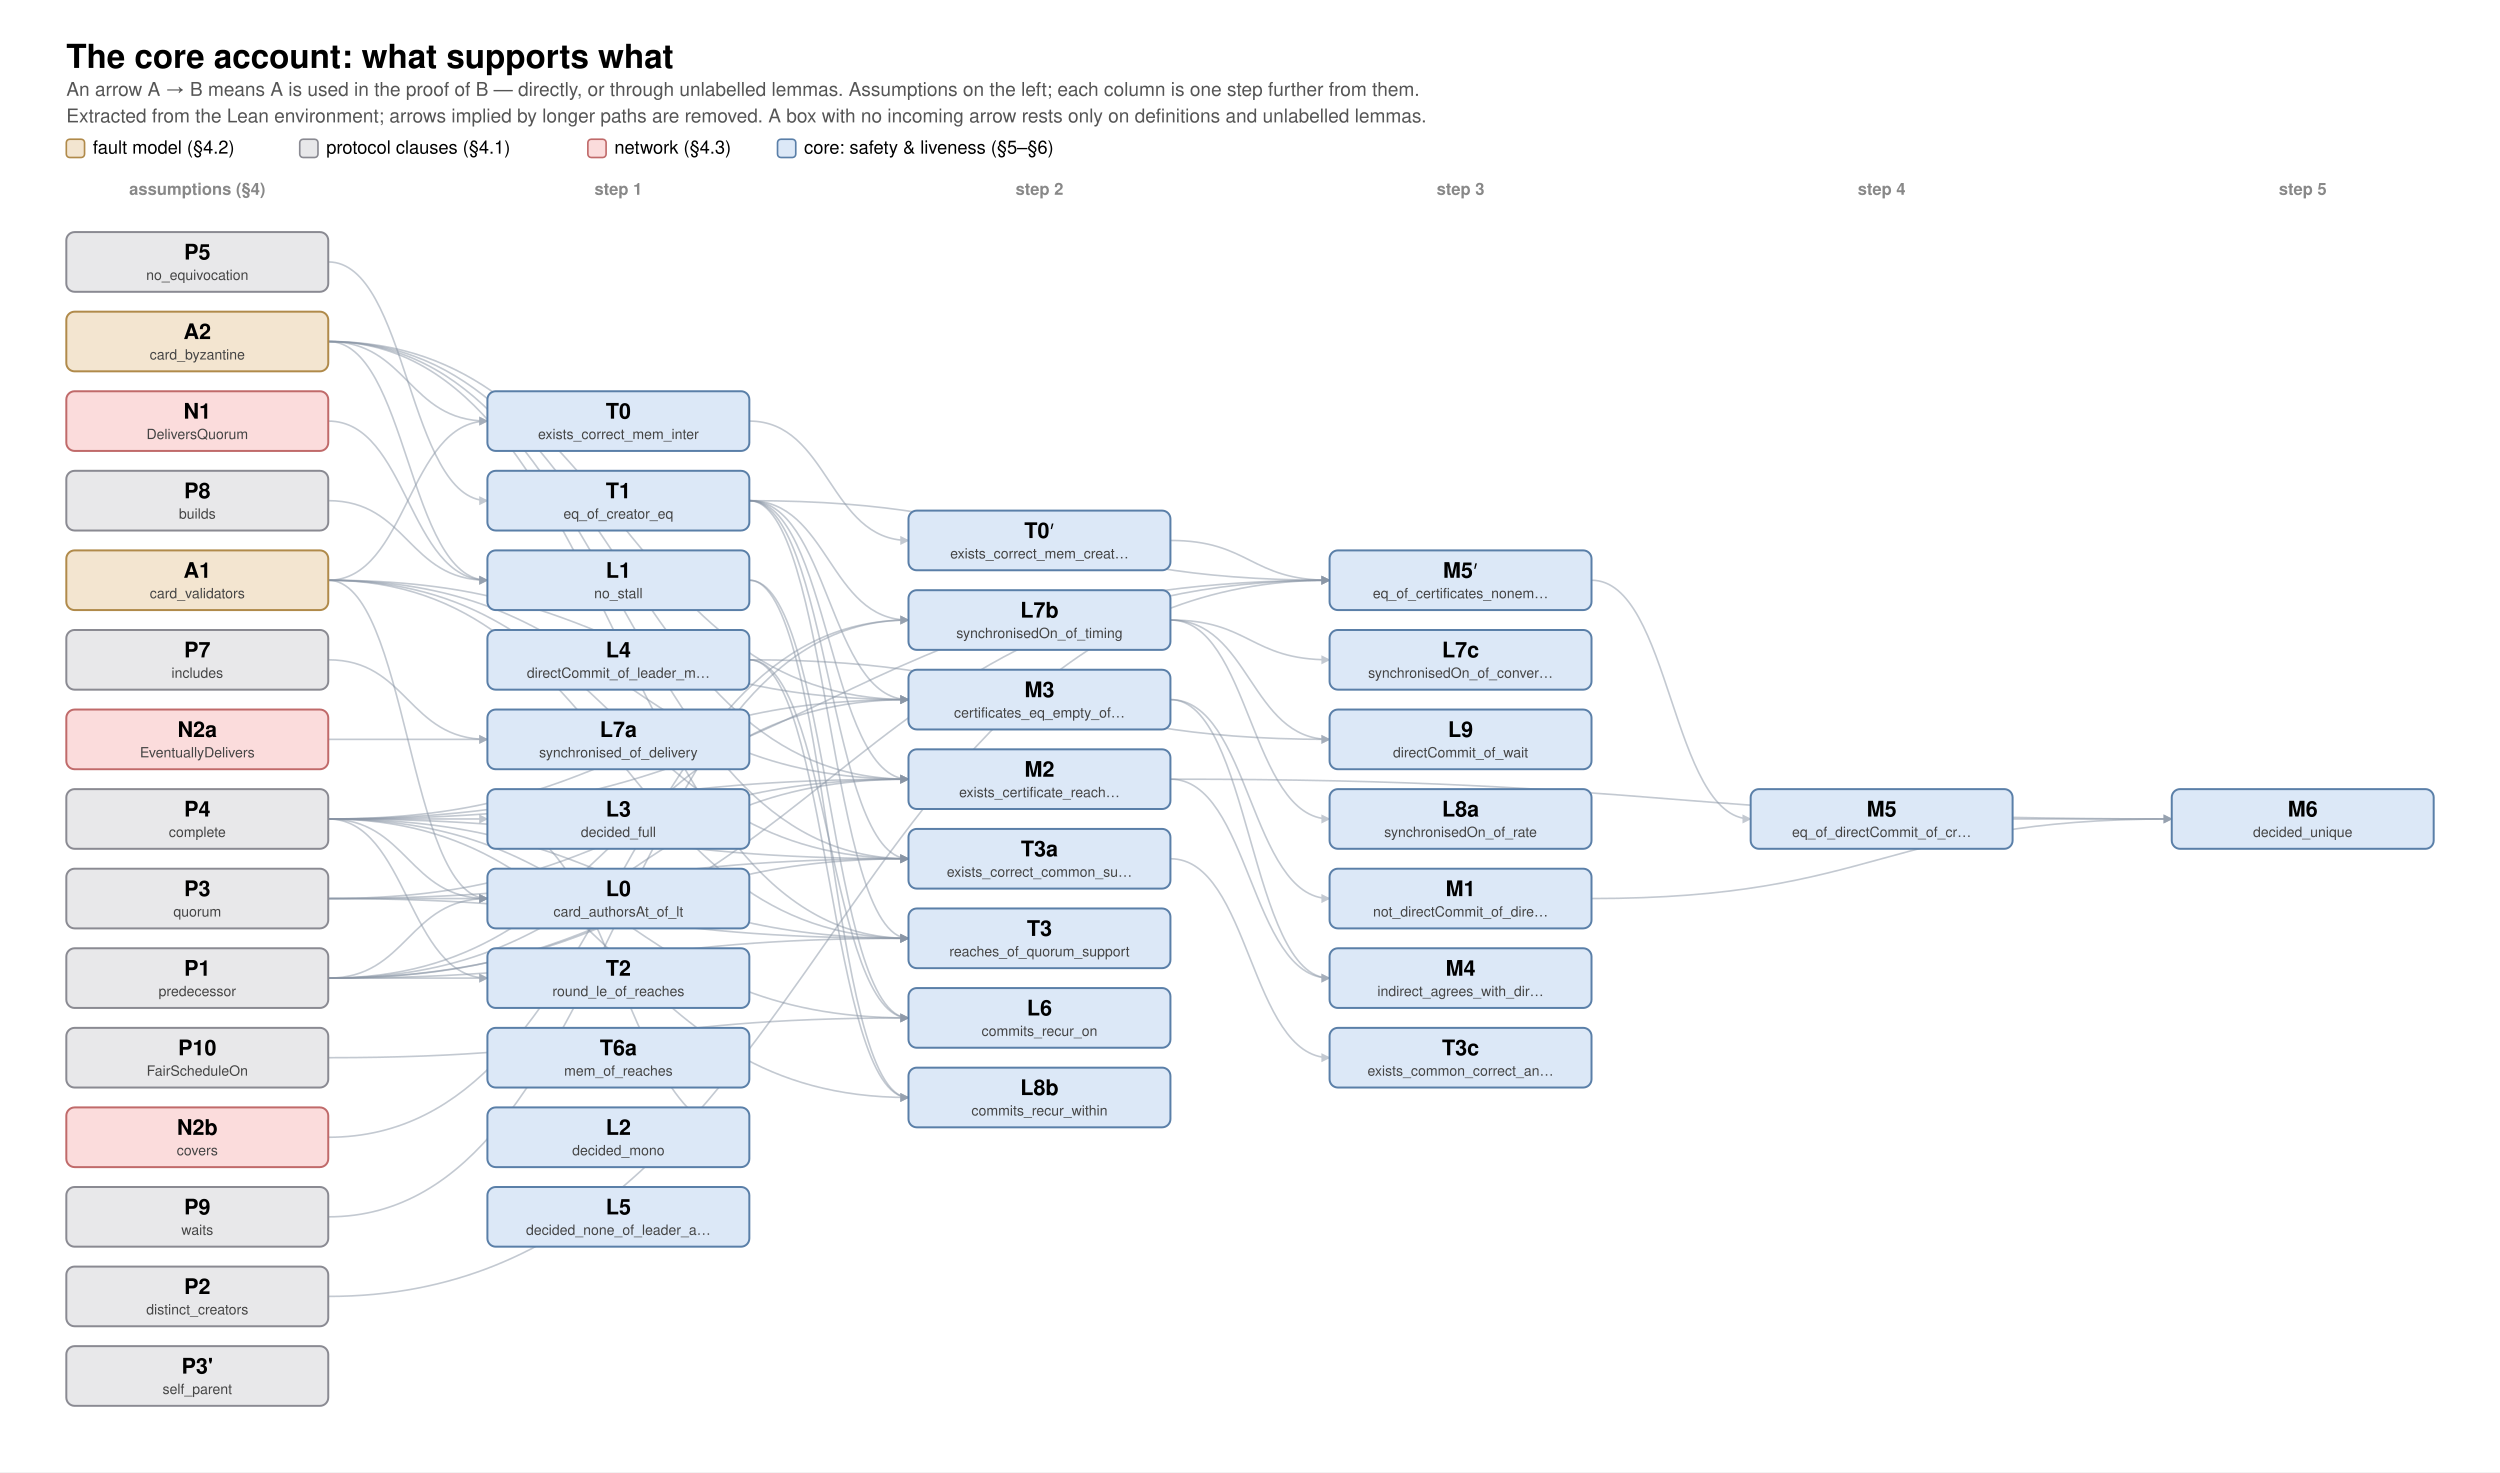
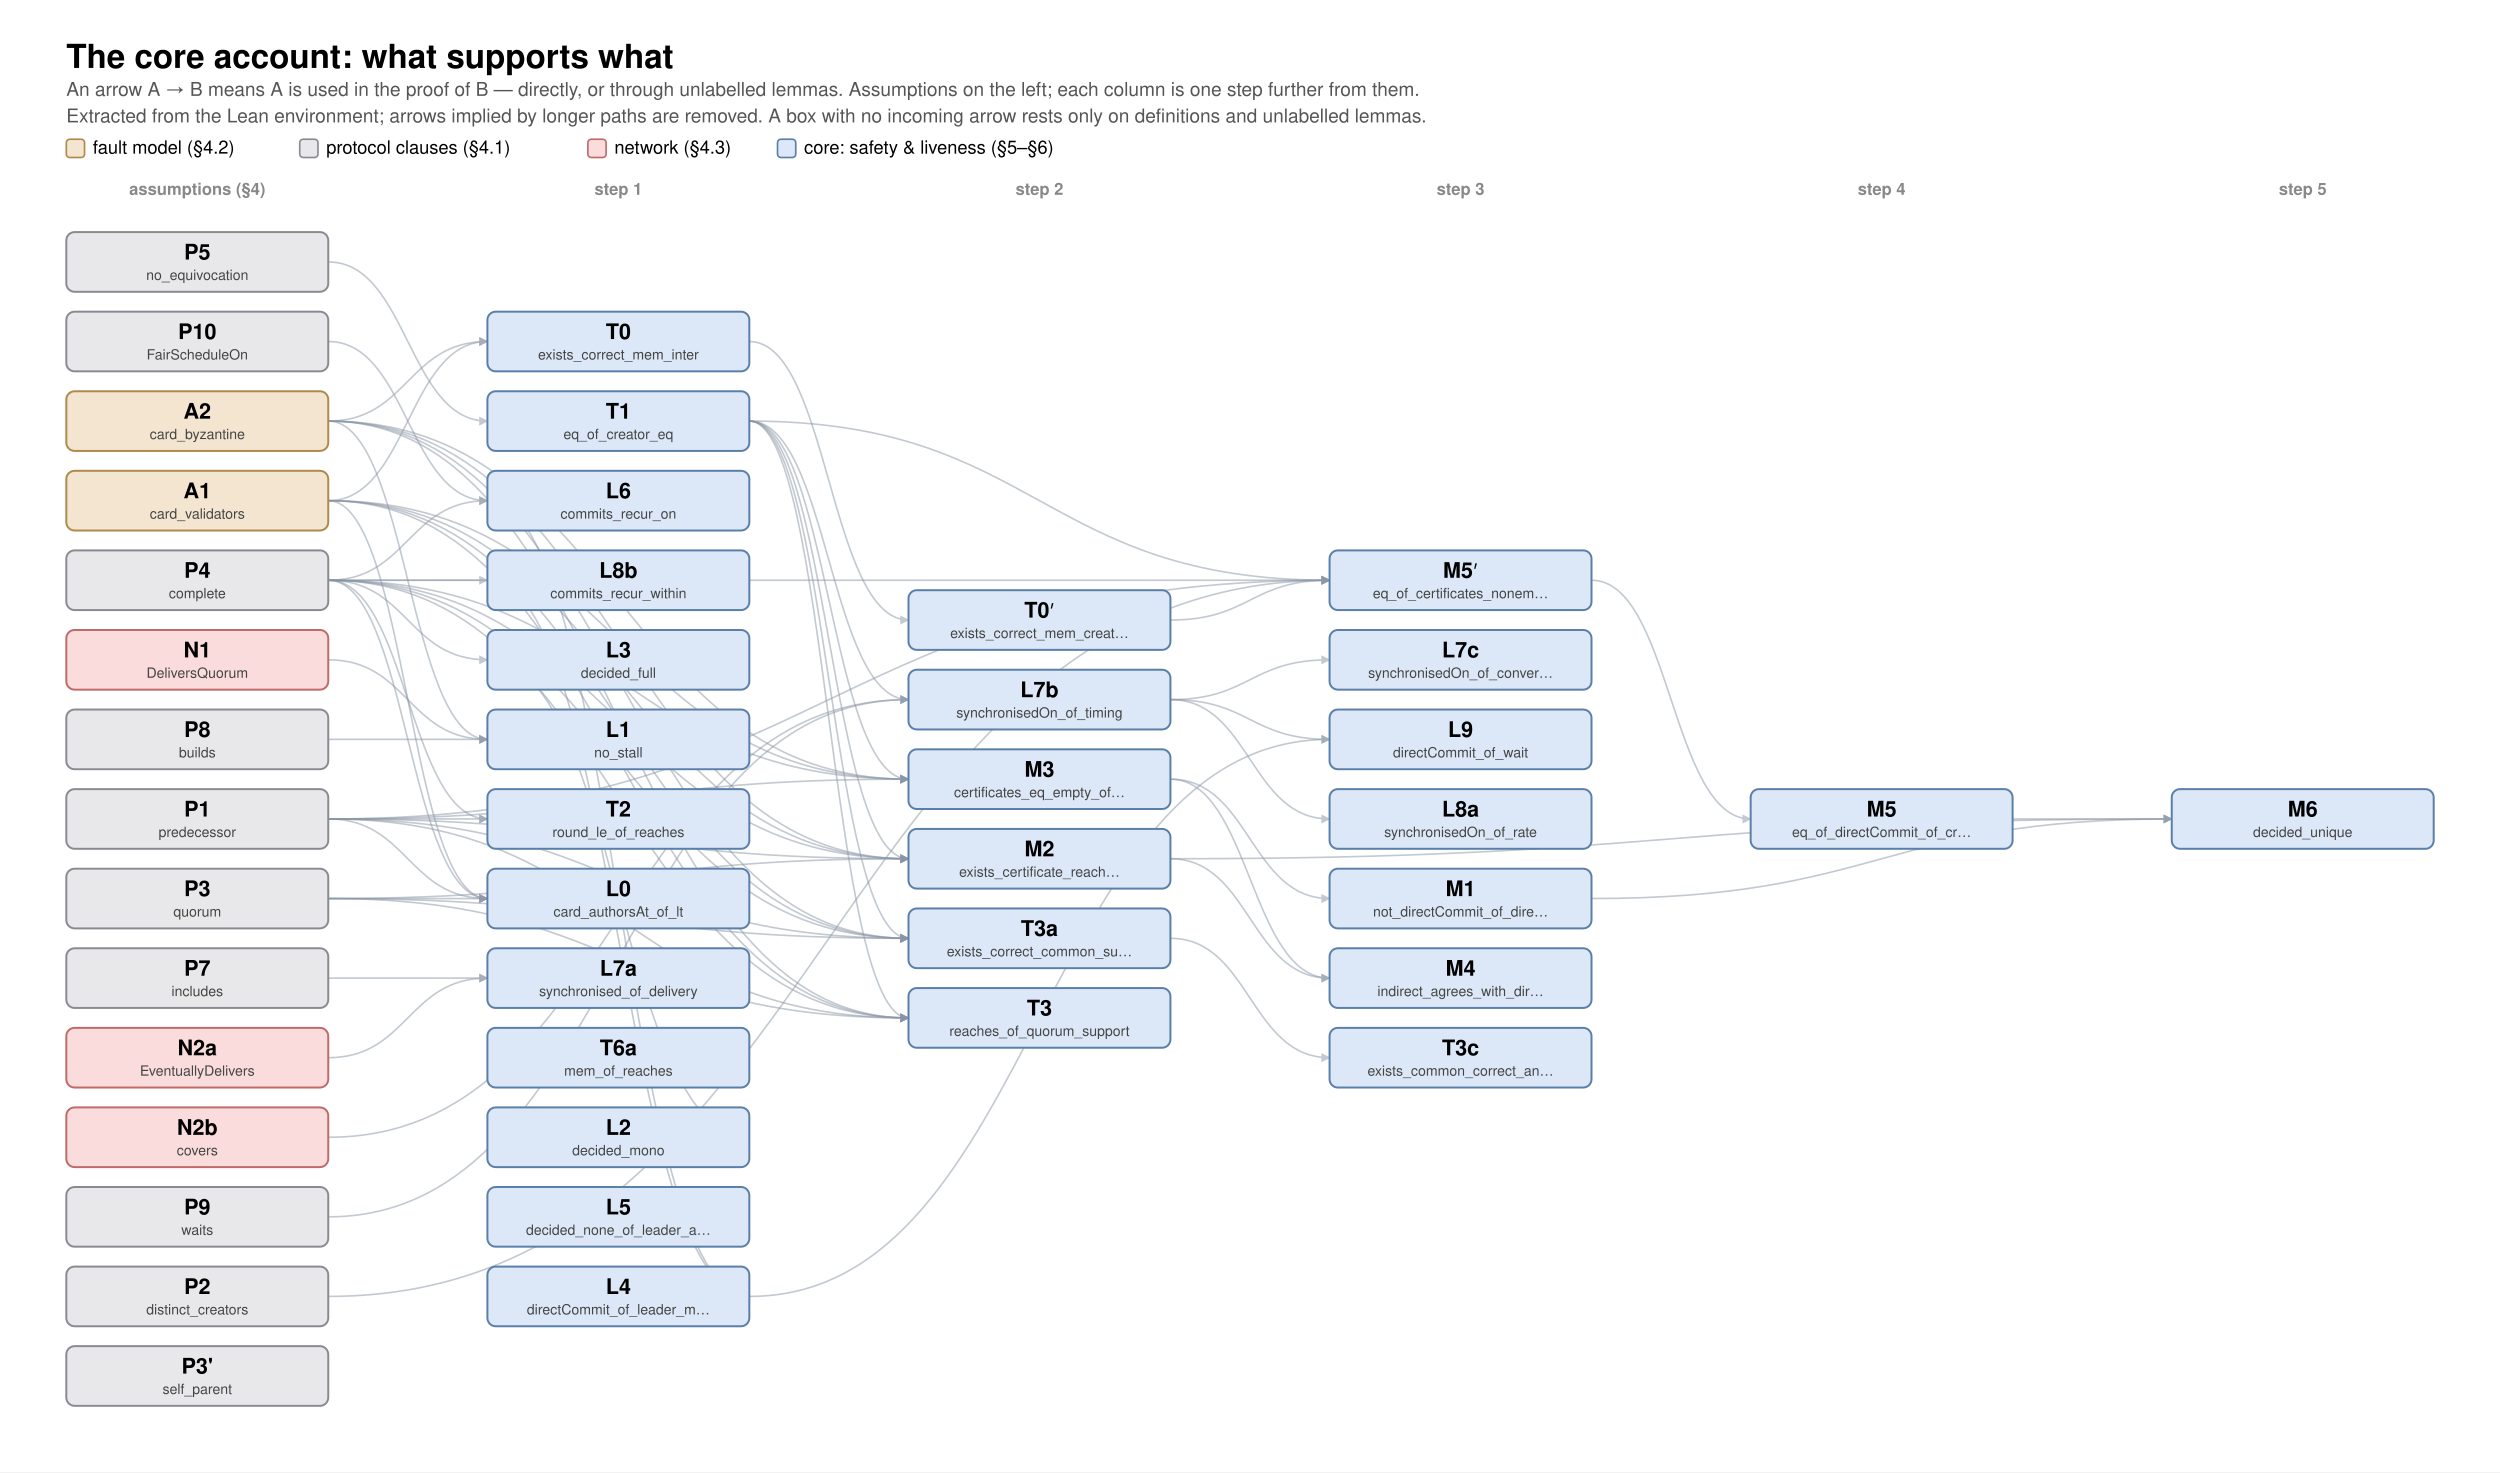
<svg xmlns="http://www.w3.org/2000/svg" width="1508" height="888" viewBox="0 0 1508 888" font-family="Helvetica,Arial,sans-serif">
  <style>text{dominant-baseline:middle}.lbl{font-size:13px;font-weight:700}.nm{font-size:8.5px;fill:#444}.ttl{font-size:20px;font-weight:700}.sub{font-size:11.5px;fill:#555}.key{font-size:11px}.col{font-size:10px;fill:#888;font-weight:700}</style>
  <rect width="1508" height="888" fill="#fff" />
  <defs>
    <marker id="a" viewBox="0 0 10 10" refX="9" refY="5" markerWidth="5.5" markerHeight="5.5" orient="auto-start-reverse">
      <path d="M0,0 L10,5 L0,10 z" fill="#8894a4" />
    </marker>
  </defs>
  <text class="ttl" x="40" y="34">The core account: what supports what</text>
  <text class="sub" x="40" y="54">An arrow A → B means A is used in the proof of B — directly, or through unlabelled lemmas. Assumptions on the left; each column is one step further from them.</text>
  <text class="sub" x="40" y="70">Extracted from the Lean environment; arrows implied by longer paths are removed. A box with no incoming arrow rests only on definitions and unlabelled lemmas.</text>
  <rect x="40" y="84" width="11" height="11" rx="2" fill="#f3e5d0" stroke="#b08a4a" />
  <text class="key" x="56" y="89">fault model (§4.2)</text>
  <rect x="180.8" y="84" width="11" height="11" rx="2" fill="#e8e8ea" stroke="#8a8a92" />
  <text class="key" x="196.8" y="89">protocol clauses (§4.1)</text>
  <rect x="354.6" y="84" width="11" height="11" rx="2" fill="#fbdcdc" stroke="#c06a6a" />
  <text class="key" x="370.6" y="89">network (§4.3)</text>
  <rect x="469.0" y="84" width="11" height="11" rx="2" fill="#dce8f7" stroke="#5a7fa8" />
  <text class="key" x="485.0" y="89">core: safety &amp; liveness (§5–§6)</text>
  <text class="col" x="119.0" y="114" text-anchor="middle">assumptions (§4)</text>
  <text class="col" x="373.0" y="114" text-anchor="middle">step 1</text>
  <text class="col" x="627.0" y="114" text-anchor="middle">step 2</text>
  <text class="col" x="881.0" y="114" text-anchor="middle">step 3</text>
  <text class="col" x="1135.0" y="114" text-anchor="middle">step 4</text>
  <text class="col" x="1389.0" y="114" text-anchor="middle">step 5</text>
-   <path d="M452.0,302.0 C627.0,302.0 627.0,350.0 802.0,350.0" fill="none" stroke="#8894a4" stroke-width="1" opacity="0.5" marker-end="url(#a)" />
-   <path d="M452.0,302.0 C500.0,302.0 500.0,566.0 548.0,566.0" fill="none" stroke="#8894a4" stroke-width="1" opacity="0.5" marker-end="url(#a)" />
-   <path d="M452.0,302.0 C500.0,302.0 500.0,470.0 548.0,470.0" fill="none" stroke="#8894a4" stroke-width="1" opacity="0.5" marker-end="url(#a)" />
-   <path d="M452.0,302.0 C500.0,302.0 500.0,374.0 548.0,374.0" fill="none" stroke="#8894a4" stroke-width="1" opacity="0.5" marker-end="url(#a)" />
-   <path d="M452.0,302.0 C500.0,302.0 500.0,518.0 548.0,518.0" fill="none" stroke="#8894a4" stroke-width="1" opacity="0.5" marker-end="url(#a)" />
-   <path d="M452.0,302.0 C500.0,302.0 500.0,422.0 548.0,422.0" fill="none" stroke="#8894a4" stroke-width="1" opacity="0.5" marker-end="url(#a)" />
-   <path d="M198.0,206.0 C246.0,206.0 246.0,254.0 294.0,254.0" fill="none" stroke="#8894a4" stroke-width="1" opacity="0.5" marker-end="url(#a)" />
-   <path d="M198.0,206.0 C373.0,206.0 373.0,566.0 548.0,566.0" fill="none" stroke="#8894a4" stroke-width="1" opacity="0.5" marker-end="url(#a)" />
-   <path d="M198.0,206.0 C373.0,206.0 373.0,470.0 548.0,470.0" fill="none" stroke="#8894a4" stroke-width="1" opacity="0.5" marker-end="url(#a)" />
-   <path d="M198.0,206.0 C246.0,206.0 246.0,350.0 294.0,350.0" fill="none" stroke="#8894a4" stroke-width="1" opacity="0.5" marker-end="url(#a)" />
-   <path d="M198.0,206.0 C373.0,206.0 373.0,518.0 548.0,518.0" fill="none" stroke="#8894a4" stroke-width="1" opacity="0.5" marker-end="url(#a)" />
-   <path d="M198.0,206.0 C373.0,206.0 373.0,422.0 548.0,422.0" fill="none" stroke="#8894a4" stroke-width="1" opacity="0.5" marker-end="url(#a)" />
-   <path d="M198.0,350.0 C246.0,350.0 246.0,254.0 294.0,254.0" fill="none" stroke="#8894a4" stroke-width="1" opacity="0.5" marker-end="url(#a)" />
+   <path d="M1214.0,494.0 C1262.0,494.0 1262.0,494.0 1310.0,494.0" fill="none" stroke="#8894a4" stroke-width="1" opacity="0.5" marker-end="url(#a)" />
+   <path d="M198.0,302.0 C373.0,302.0 373.0,470.0 548.0,470.0" fill="none" stroke="#8894a4" stroke-width="1" opacity="0.5" marker-end="url(#a)" />
+   <path d="M198.0,302.0 C246.0,302.0 246.0,542.0 294.0,542.0" fill="none" stroke="#8894a4" stroke-width="1" opacity="0.5" marker-end="url(#a)" />
+   <path d="M198.0,302.0 C373.0,302.0 373.0,614.0 548.0,614.0" fill="none" stroke="#8894a4" stroke-width="1" opacity="0.5" marker-end="url(#a)" />
+   <path d="M198.0,302.0 C246.0,302.0 246.0,206.0 294.0,206.0" fill="none" stroke="#8894a4" stroke-width="1" opacity="0.5" marker-end="url(#a)" />
+   <path d="M198.0,302.0 C373.0,302.0 373.0,518.0 548.0,518.0" fill="none" stroke="#8894a4" stroke-width="1" opacity="0.5" marker-end="url(#a)" />
+   <path d="M198.0,302.0 C373.0,302.0 373.0,566.0 548.0,566.0" fill="none" stroke="#8894a4" stroke-width="1" opacity="0.5" marker-end="url(#a)" />
+   <path d="M198.0,638.0 C246.0,638.0 246.0,590.0 294.0,590.0" fill="none" stroke="#8894a4" stroke-width="1" opacity="0.5" marker-end="url(#a)" />
+   <path d="M198.0,734.0 C373.0,734.0 373.0,422.0 548.0,422.0" fill="none" stroke="#8894a4" stroke-width="1" opacity="0.5" marker-end="url(#a)" />
+   <path d="M706.0,374.0 C754.0,374.0 754.0,350.0 802.0,350.0" fill="none" stroke="#8894a4" stroke-width="1" opacity="0.5" marker-end="url(#a)" />
+   <path d="M198.0,494.0 C246.0,494.0 246.0,494.0 294.0,494.0" fill="none" stroke="#8894a4" stroke-width="1" opacity="0.5" marker-end="url(#a)" />
+   <path d="M198.0,494.0 C246.0,494.0 246.0,542.0 294.0,542.0" fill="none" stroke="#8894a4" stroke-width="1" opacity="0.5" marker-end="url(#a)" />
+   <path d="M198.0,494.0 C500.0,494.0 500.0,350.0 802.0,350.0" fill="none" stroke="#8894a4" stroke-width="1" opacity="0.5" marker-end="url(#a)" />
+   <path d="M198.0,494.0 C373.0,494.0 373.0,614.0 548.0,614.0" fill="none" stroke="#8894a4" stroke-width="1" opacity="0.5" marker-end="url(#a)" />
+   <path d="M198.0,494.0 C373.0,494.0 373.0,566.0 548.0,566.0" fill="none" stroke="#8894a4" stroke-width="1" opacity="0.5" marker-end="url(#a)" />
+   <path d="M198.0,494.0 C373.0,494.0 373.0,518.0 548.0,518.0" fill="none" stroke="#8894a4" stroke-width="1" opacity="0.5" marker-end="url(#a)" />
+   <path d="M198.0,494.0 C373.0,494.0 373.0,470.0 548.0,470.0" fill="none" stroke="#8894a4" stroke-width="1" opacity="0.5" marker-end="url(#a)" />
+   <path d="M706.0,422.0 C754.0,422.0 754.0,446.0 802.0,446.0" fill="none" stroke="#8894a4" stroke-width="1" opacity="0.5" marker-end="url(#a)" />
+   <path d="M706.0,422.0 C754.0,422.0 754.0,494.0 802.0,494.0" fill="none" stroke="#8894a4" stroke-width="1" opacity="0.5" marker-end="url(#a)" />
+   <path d="M706.0,422.0 C754.0,422.0 754.0,398.0 802.0,398.0" fill="none" stroke="#8894a4" stroke-width="1" opacity="0.5" marker-end="url(#a)" />
+   <path d="M960.0,350.0 C1008.0,350.0 1008.0,494.0 1056.0,494.0" fill="none" stroke="#8894a4" stroke-width="1" opacity="0.5" marker-end="url(#a)" />
+   <path d="M198.0,446.0 C246.0,446.0 246.0,446.0 294.0,446.0" fill="none" stroke="#8894a4" stroke-width="1" opacity="0.5" marker-end="url(#a)" />
+   <path d="M960.0,542.0 C1135.0,542.0 1135.0,494.0 1310.0,494.0" fill="none" stroke="#8894a4" stroke-width="1" opacity="0.5" marker-end="url(#a)" />
+   <path d="M706.0,470.0 C754.0,470.0 754.0,590.0 802.0,590.0" fill="none" stroke="#8894a4" stroke-width="1" opacity="0.5" marker-end="url(#a)" />
+   <path d="M706.0,470.0 C754.0,470.0 754.0,542.0 802.0,542.0" fill="none" stroke="#8894a4" stroke-width="1" opacity="0.5" marker-end="url(#a)" />
+   <path d="M452.0,686.0 C373.0,686.0 373.0,398.0 294.0,398.0" fill="none" stroke="#8894a4" stroke-width="1" opacity="0.5" marker-end="url(#a)" />
+   <path d="M452.0,254.0 C500.0,254.0 500.0,470.0 548.0,470.0" fill="none" stroke="#8894a4" stroke-width="1" opacity="0.5" marker-end="url(#a)" />
+   <path d="M452.0,254.0 C500.0,254.0 500.0,422.0 548.0,422.0" fill="none" stroke="#8894a4" stroke-width="1" opacity="0.5" marker-end="url(#a)" />
+   <path d="M452.0,254.0 C627.0,254.0 627.0,350.0 802.0,350.0" fill="none" stroke="#8894a4" stroke-width="1" opacity="0.5" marker-end="url(#a)" />
+   <path d="M452.0,254.0 C500.0,254.0 500.0,614.0 548.0,614.0" fill="none" stroke="#8894a4" stroke-width="1" opacity="0.5" marker-end="url(#a)" />
+   <path d="M452.0,254.0 C500.0,254.0 500.0,518.0 548.0,518.0" fill="none" stroke="#8894a4" stroke-width="1" opacity="0.5" marker-end="url(#a)" />
+   <path d="M452.0,254.0 C500.0,254.0 500.0,566.0 548.0,566.0" fill="none" stroke="#8894a4" stroke-width="1" opacity="0.5" marker-end="url(#a)" />
+   <path d="M198.0,542.0 C373.0,542.0 373.0,518.0 548.0,518.0" fill="none" stroke="#8894a4" stroke-width="1" opacity="0.5" marker-end="url(#a)" />
+   <path d="M198.0,542.0 C373.0,542.0 373.0,614.0 548.0,614.0" fill="none" stroke="#8894a4" stroke-width="1" opacity="0.5" marker-end="url(#a)" />
+   <path d="M198.0,542.0 C373.0,542.0 373.0,566.0 548.0,566.0" fill="none" stroke="#8894a4" stroke-width="1" opacity="0.5" marker-end="url(#a)" />
+   <path d="M198.0,542.0 C246.0,542.0 246.0,542.0 294.0,542.0" fill="none" stroke="#8894a4" stroke-width="1" opacity="0.5" marker-end="url(#a)" />
+   <path d="M198.0,350.0 C246.0,350.0 246.0,494.0 294.0,494.0" fill="none" stroke="#8894a4" stroke-width="1" opacity="0.5" marker-end="url(#a)" />
+   <path d="M198.0,350.0 C246.0,350.0 246.0,302.0 294.0,302.0" fill="none" stroke="#8894a4" stroke-width="1" opacity="0.5" marker-end="url(#a)" />
+   <path d="M198.0,350.0 C246.0,350.0 246.0,398.0 294.0,398.0" fill="none" stroke="#8894a4" stroke-width="1" opacity="0.5" marker-end="url(#a)" />
+   <path d="M198.0,350.0 C500.0,350.0 500.0,350.0 802.0,350.0" fill="none" stroke="#8894a4" stroke-width="1" opacity="0.5" marker-end="url(#a)" />
  <path d="M198.0,350.0 C246.0,350.0 246.0,542.0 294.0,542.0" fill="none" stroke="#8894a4" stroke-width="1" opacity="0.5" marker-end="url(#a)" />
-   <path d="M198.0,350.0 C373.0,350.0 373.0,470.0 548.0,470.0" fill="none" stroke="#8894a4" stroke-width="1" opacity="0.5" marker-end="url(#a)" />
+   <path d="M198.0,350.0 C246.0,350.0 246.0,350.0 294.0,350.0" fill="none" stroke="#8894a4" stroke-width="1" opacity="0.5" marker-end="url(#a)" />
+   <path d="M198.0,350.0 C373.0,350.0 373.0,614.0 548.0,614.0" fill="none" stroke="#8894a4" stroke-width="1" opacity="0.5" marker-end="url(#a)" />
  <path d="M198.0,350.0 C373.0,350.0 373.0,566.0 548.0,566.0" fill="none" stroke="#8894a4" stroke-width="1" opacity="0.5" marker-end="url(#a)" />
  <path d="M198.0,350.0 C373.0,350.0 373.0,518.0 548.0,518.0" fill="none" stroke="#8894a4" stroke-width="1" opacity="0.5" marker-end="url(#a)" />
-   <path d="M198.0,350.0 C373.0,350.0 373.0,422.0 548.0,422.0" fill="none" stroke="#8894a4" stroke-width="1" opacity="0.5" marker-end="url(#a)" />
-   <path d="M198.0,158.0 C246.0,158.0 246.0,302.0 294.0,302.0" fill="none" stroke="#8894a4" stroke-width="1" opacity="0.5" marker-end="url(#a)" />
-   <path d="M198.0,638.0 C373.0,638.0 373.0,614.0 548.0,614.0" fill="none" stroke="#8894a4" stroke-width="1" opacity="0.5" marker-end="url(#a)" />
-   <path d="M198.0,686.0 C373.0,686.0 373.0,374.0 548.0,374.0" fill="none" stroke="#8894a4" stroke-width="1" opacity="0.5" marker-end="url(#a)" />
-   <path d="M1214.0,494.0 C1262.0,494.0 1262.0,494.0 1310.0,494.0" fill="none" stroke="#8894a4" stroke-width="1" opacity="0.5" marker-end="url(#a)" />
-   <path d="M198.0,302.0 C246.0,302.0 246.0,350.0 294.0,350.0" fill="none" stroke="#8894a4" stroke-width="1" opacity="0.5" marker-end="url(#a)" />
-   <path d="M960.0,542.0 C1135.0,542.0 1135.0,494.0 1310.0,494.0" fill="none" stroke="#8894a4" stroke-width="1" opacity="0.5" marker-end="url(#a)" />
-   <path d="M198.0,446.0 C246.0,446.0 246.0,446.0 294.0,446.0" fill="none" stroke="#8894a4" stroke-width="1" opacity="0.5" marker-end="url(#a)" />
-   <path d="M960.0,350.0 C1008.0,350.0 1008.0,494.0 1056.0,494.0" fill="none" stroke="#8894a4" stroke-width="1" opacity="0.5" marker-end="url(#a)" />
-   <path d="M706.0,470.0 C754.0,470.0 754.0,590.0 802.0,590.0" fill="none" stroke="#8894a4" stroke-width="1" opacity="0.5" marker-end="url(#a)" />
-   <path d="M706.0,470.0 C1008.0,470.0 1008.0,494.0 1310.0,494.0" fill="none" stroke="#8894a4" stroke-width="1" opacity="0.5" marker-end="url(#a)" />
-   <path d="M706.0,422.0 C754.0,422.0 754.0,542.0 802.0,542.0" fill="none" stroke="#8894a4" stroke-width="1" opacity="0.5" marker-end="url(#a)" />
-   <path d="M706.0,422.0 C754.0,422.0 754.0,590.0 802.0,590.0" fill="none" stroke="#8894a4" stroke-width="1" opacity="0.5" marker-end="url(#a)" />
-   <path d="M198.0,590.0 C246.0,590.0 246.0,542.0 294.0,542.0" fill="none" stroke="#8894a4" stroke-width="1" opacity="0.5" marker-end="url(#a)" />
-   <path d="M198.0,590.0 C500.0,590.0 500.0,350.0 802.0,350.0" fill="none" stroke="#8894a4" stroke-width="1" opacity="0.5" marker-end="url(#a)" />
-   <path d="M198.0,590.0 C373.0,590.0 373.0,566.0 548.0,566.0" fill="none" stroke="#8894a4" stroke-width="1" opacity="0.5" marker-end="url(#a)" />
-   <path d="M198.0,590.0 C373.0,590.0 373.0,470.0 548.0,470.0" fill="none" stroke="#8894a4" stroke-width="1" opacity="0.5" marker-end="url(#a)" />
-   <path d="M198.0,590.0 C373.0,590.0 373.0,518.0 548.0,518.0" fill="none" stroke="#8894a4" stroke-width="1" opacity="0.5" marker-end="url(#a)" />
+   <path d="M198.0,350.0 C373.0,350.0 373.0,470.0 548.0,470.0" fill="none" stroke="#8894a4" stroke-width="1" opacity="0.5" marker-end="url(#a)" />
+   <path d="M452.0,206.0 C500.0,206.0 500.0,374.0 548.0,374.0" fill="none" stroke="#8894a4" stroke-width="1" opacity="0.5" marker-end="url(#a)" />
+   <path d="M198.0,782.0 C500.0,782.0 500.0,350.0 802.0,350.0" fill="none" stroke="#8894a4" stroke-width="1" opacity="0.5" marker-end="url(#a)" />
+   <path d="M706.0,518.0 C1008.0,518.0 1008.0,494.0 1310.0,494.0" fill="none" stroke="#8894a4" stroke-width="1" opacity="0.5" marker-end="url(#a)" />
+   <path d="M706.0,518.0 C754.0,518.0 754.0,590.0 802.0,590.0" fill="none" stroke="#8894a4" stroke-width="1" opacity="0.5" marker-end="url(#a)" />
+   <path d="M198.0,158.0 C246.0,158.0 246.0,254.0 294.0,254.0" fill="none" stroke="#8894a4" stroke-width="1" opacity="0.5" marker-end="url(#a)" />
+   <path d="M198.0,686.0 C373.0,686.0 373.0,422.0 548.0,422.0" fill="none" stroke="#8894a4" stroke-width="1" opacity="0.5" marker-end="url(#a)" />
+   <path d="M452.0,782.0 C373.0,782.0 373.0,302.0 294.0,302.0" fill="none" stroke="#8894a4" stroke-width="1" opacity="0.5" marker-end="url(#a)" />
+   <path d="M452.0,782.0 C627.0,782.0 627.0,446.0 802.0,446.0" fill="none" stroke="#8894a4" stroke-width="1" opacity="0.5" marker-end="url(#a)" />
+   <path d="M452.0,782.0 C373.0,782.0 373.0,350.0 294.0,350.0" fill="none" stroke="#8894a4" stroke-width="1" opacity="0.5" marker-end="url(#a)" />
+   <path d="M198.0,206.0 C246.0,206.0 246.0,302.0 294.0,302.0" fill="none" stroke="#8894a4" stroke-width="1" opacity="0.5" marker-end="url(#a)" />
  <path d="M198.0,590.0 C246.0,590.0 246.0,590.0 294.0,590.0" fill="none" stroke="#8894a4" stroke-width="1" opacity="0.5" marker-end="url(#a)" />
-   <path d="M198.0,590.0 C373.0,590.0 373.0,422.0 548.0,422.0" fill="none" stroke="#8894a4" stroke-width="1" opacity="0.5" marker-end="url(#a)" />
-   <path d="M452.0,686.0 C373.0,686.0 373.0,494.0 294.0,494.0" fill="none" stroke="#8894a4" stroke-width="1" opacity="0.5" marker-end="url(#a)" />
-   <path d="M198.0,542.0 C373.0,542.0 373.0,566.0 548.0,566.0" fill="none" stroke="#8894a4" stroke-width="1" opacity="0.5" marker-end="url(#a)" />
-   <path d="M198.0,542.0 C246.0,542.0 246.0,542.0 294.0,542.0" fill="none" stroke="#8894a4" stroke-width="1" opacity="0.5" marker-end="url(#a)" />
-   <path d="M198.0,542.0 C373.0,542.0 373.0,518.0 548.0,518.0" fill="none" stroke="#8894a4" stroke-width="1" opacity="0.5" marker-end="url(#a)" />
-   <path d="M198.0,542.0 C373.0,542.0 373.0,470.0 548.0,470.0" fill="none" stroke="#8894a4" stroke-width="1" opacity="0.5" marker-end="url(#a)" />
-   <path d="M706.0,374.0 C754.0,374.0 754.0,398.0 802.0,398.0" fill="none" stroke="#8894a4" stroke-width="1" opacity="0.5" marker-end="url(#a)" />
-   <path d="M706.0,374.0 C754.0,374.0 754.0,494.0 802.0,494.0" fill="none" stroke="#8894a4" stroke-width="1" opacity="0.5" marker-end="url(#a)" />
-   <path d="M706.0,374.0 C754.0,374.0 754.0,446.0 802.0,446.0" fill="none" stroke="#8894a4" stroke-width="1" opacity="0.5" marker-end="url(#a)" />
-   <path d="M452.0,350.0 C500.0,350.0 500.0,662.0 548.0,662.0" fill="none" stroke="#8894a4" stroke-width="1" opacity="0.5" marker-end="url(#a)" />
-   <path d="M452.0,350.0 C500.0,350.0 500.0,614.0 548.0,614.0" fill="none" stroke="#8894a4" stroke-width="1" opacity="0.5" marker-end="url(#a)" />
+   <path d="M198.0,254.0 C246.0,254.0 246.0,446.0 294.0,446.0" fill="none" stroke="#8894a4" stroke-width="1" opacity="0.5" marker-end="url(#a)" />
+   <path d="M198.0,254.0 C373.0,254.0 373.0,470.0 548.0,470.0" fill="none" stroke="#8894a4" stroke-width="1" opacity="0.5" marker-end="url(#a)" />
+   <path d="M198.0,254.0 C373.0,254.0 373.0,614.0 548.0,614.0" fill="none" stroke="#8894a4" stroke-width="1" opacity="0.5" marker-end="url(#a)" />
+   <path d="M198.0,254.0 C246.0,254.0 246.0,206.0 294.0,206.0" fill="none" stroke="#8894a4" stroke-width="1" opacity="0.5" marker-end="url(#a)" />
+   <path d="M198.0,254.0 C373.0,254.0 373.0,518.0 548.0,518.0" fill="none" stroke="#8894a4" stroke-width="1" opacity="0.5" marker-end="url(#a)" />
+   <path d="M198.0,254.0 C373.0,254.0 373.0,566.0 548.0,566.0" fill="none" stroke="#8894a4" stroke-width="1" opacity="0.5" marker-end="url(#a)" />
  <path d="M198.0,398.0 C246.0,398.0 246.0,446.0 294.0,446.0" fill="none" stroke="#8894a4" stroke-width="1" opacity="0.5" marker-end="url(#a)" />
-   <path d="M198.0,734.0 C373.0,734.0 373.0,374.0 548.0,374.0" fill="none" stroke="#8894a4" stroke-width="1" opacity="0.5" marker-end="url(#a)" />
-   <path d="M452.0,254.0 C500.0,254.0 500.0,326.0 548.0,326.0" fill="none" stroke="#8894a4" stroke-width="1" opacity="0.5" marker-end="url(#a)" />
-   <path d="M706.0,326.0 C754.0,326.0 754.0,350.0 802.0,350.0" fill="none" stroke="#8894a4" stroke-width="1" opacity="0.5" marker-end="url(#a)" />
-   <path d="M198.0,782.0 C500.0,782.0 500.0,350.0 802.0,350.0" fill="none" stroke="#8894a4" stroke-width="1" opacity="0.5" marker-end="url(#a)" />
-   <path d="M706.0,518.0 C754.0,518.0 754.0,638.0 802.0,638.0" fill="none" stroke="#8894a4" stroke-width="1" opacity="0.5" marker-end="url(#a)" />
-   <path d="M452.0,398.0 C500.0,398.0 500.0,662.0 548.0,662.0" fill="none" stroke="#8894a4" stroke-width="1" opacity="0.5" marker-end="url(#a)" />
-   <path d="M452.0,398.0 C500.0,398.0 500.0,614.0 548.0,614.0" fill="none" stroke="#8894a4" stroke-width="1" opacity="0.5" marker-end="url(#a)" />
-   <path d="M452.0,398.0 C627.0,398.0 627.0,446.0 802.0,446.0" fill="none" stroke="#8894a4" stroke-width="1" opacity="0.5" marker-end="url(#a)" />
-   <path d="M198.0,494.0 C246.0,494.0 246.0,542.0 294.0,542.0" fill="none" stroke="#8894a4" stroke-width="1" opacity="0.5" marker-end="url(#a)" />
-   <path d="M198.0,494.0 C373.0,494.0 373.0,614.0 548.0,614.0" fill="none" stroke="#8894a4" stroke-width="1" opacity="0.5" marker-end="url(#a)" />
-   <path d="M198.0,494.0 C500.0,494.0 500.0,350.0 802.0,350.0" fill="none" stroke="#8894a4" stroke-width="1" opacity="0.5" marker-end="url(#a)" />
-   <path d="M198.0,494.0 C373.0,494.0 373.0,566.0 548.0,566.0" fill="none" stroke="#8894a4" stroke-width="1" opacity="0.5" marker-end="url(#a)" />
-   <path d="M198.0,494.0 C373.0,494.0 373.0,470.0 548.0,470.0" fill="none" stroke="#8894a4" stroke-width="1" opacity="0.5" marker-end="url(#a)" />
-   <path d="M198.0,494.0 C373.0,494.0 373.0,662.0 548.0,662.0" fill="none" stroke="#8894a4" stroke-width="1" opacity="0.5" marker-end="url(#a)" />
-   <path d="M198.0,494.0 C373.0,494.0 373.0,518.0 548.0,518.0" fill="none" stroke="#8894a4" stroke-width="1" opacity="0.5" marker-end="url(#a)" />
-   <path d="M198.0,494.0 C246.0,494.0 246.0,494.0 294.0,494.0" fill="none" stroke="#8894a4" stroke-width="1" opacity="0.5" marker-end="url(#a)" />
-   <path d="M198.0,494.0 C246.0,494.0 246.0,590.0 294.0,590.0" fill="none" stroke="#8894a4" stroke-width="1" opacity="0.5" marker-end="url(#a)" />
-   <path d="M198.0,494.0 C373.0,494.0 373.0,422.0 548.0,422.0" fill="none" stroke="#8894a4" stroke-width="1" opacity="0.5" marker-end="url(#a)" />
-   <path d="M198.0,254.0 C246.0,254.0 246.0,350.0 294.0,350.0" fill="none" stroke="#8894a4" stroke-width="1" opacity="0.5" marker-end="url(#a)" />
+   <path d="M706.0,566.0 C754.0,566.0 754.0,638.0 802.0,638.0" fill="none" stroke="#8894a4" stroke-width="1" opacity="0.5" marker-end="url(#a)" />
  <g>
    <rect x="40.0" y="140.0" width="158" height="36" rx="5" fill="#e8e8ea" stroke="#8a8a92" stroke-width="1.2" />
    <text class="lbl" x="119.0" y="152.0" text-anchor="middle">P5</text>
    <text class="nm" x="119.0" y="166.0" text-anchor="middle">no_equivocation</text>
  </g>
  <g>
-     <rect x="40.0" y="188.0" width="158" height="36" rx="5" fill="#f3e5d0" stroke="#b08a4a" stroke-width="1.2" />
-     <text class="lbl" x="119.0" y="200.0" text-anchor="middle">A2</text>
-     <text class="nm" x="119.0" y="214.0" text-anchor="middle">card_byzantine</text>
-   </g>
-   <g>
-     <rect x="40.0" y="236.0" width="158" height="36" rx="5" fill="#fbdcdc" stroke="#c06a6a" stroke-width="1.2" />
-     <text class="lbl" x="119.0" y="248.0" text-anchor="middle">N1</text>
-     <text class="nm" x="119.0" y="262.0" text-anchor="middle">DeliversQuorum</text>
-   </g>
-   <g>
-     <rect x="40.0" y="284.0" width="158" height="36" rx="5" fill="#e8e8ea" stroke="#8a8a92" stroke-width="1.2" />
-     <text class="lbl" x="119.0" y="296.0" text-anchor="middle">P8</text>
-     <text class="nm" x="119.0" y="310.0" text-anchor="middle">builds</text>
-   </g>
-   <g>
-     <rect x="40.0" y="332.0" width="158" height="36" rx="5" fill="#f3e5d0" stroke="#b08a4a" stroke-width="1.2" />
-     <text class="lbl" x="119.0" y="344.0" text-anchor="middle">A1</text>
-     <text class="nm" x="119.0" y="358.0" text-anchor="middle">card_validators</text>
-   </g>
-   <g>
-     <rect x="40.0" y="380.0" width="158" height="36" rx="5" fill="#e8e8ea" stroke="#8a8a92" stroke-width="1.2" />
-     <text class="lbl" x="119.0" y="392.0" text-anchor="middle">P7</text>
-     <text class="nm" x="119.0" y="406.0" text-anchor="middle">includes</text>
-   </g>
-   <g>
-     <rect x="40.0" y="428.0" width="158" height="36" rx="5" fill="#fbdcdc" stroke="#c06a6a" stroke-width="1.2" />
-     <text class="lbl" x="119.0" y="440.0" text-anchor="middle">N2a</text>
-     <text class="nm" x="119.0" y="454.0" text-anchor="middle">EventuallyDelivers</text>
+     <rect x="40.0" y="188.0" width="158" height="36" rx="5" fill="#e8e8ea" stroke="#8a8a92" stroke-width="1.2" />
+     <text class="lbl" x="119.0" y="200.0" text-anchor="middle">P10</text>
+     <text class="nm" x="119.0" y="214.0" text-anchor="middle">FairScheduleOn</text>
+   </g>
+   <g>
+     <rect x="40.0" y="236.0" width="158" height="36" rx="5" fill="#f3e5d0" stroke="#b08a4a" stroke-width="1.2" />
+     <text class="lbl" x="119.0" y="248.0" text-anchor="middle">A2</text>
+     <text class="nm" x="119.0" y="262.0" text-anchor="middle">card_byzantine</text>
+   </g>
+   <g>
+     <rect x="40.0" y="284.0" width="158" height="36" rx="5" fill="#f3e5d0" stroke="#b08a4a" stroke-width="1.2" />
+     <text class="lbl" x="119.0" y="296.0" text-anchor="middle">A1</text>
+     <text class="nm" x="119.0" y="310.0" text-anchor="middle">card_validators</text>
+   </g>
+   <g>
+     <rect x="40.0" y="332.0" width="158" height="36" rx="5" fill="#e8e8ea" stroke="#8a8a92" stroke-width="1.2" />
+     <text class="lbl" x="119.0" y="344.0" text-anchor="middle">P4</text>
+     <text class="nm" x="119.0" y="358.0" text-anchor="middle">complete</text>
+   </g>
+   <g>
+     <rect x="40.0" y="380.0" width="158" height="36" rx="5" fill="#fbdcdc" stroke="#c06a6a" stroke-width="1.2" />
+     <text class="lbl" x="119.0" y="392.0" text-anchor="middle">N1</text>
+     <text class="nm" x="119.0" y="406.0" text-anchor="middle">DeliversQuorum</text>
+   </g>
+   <g>
+     <rect x="40.0" y="428.0" width="158" height="36" rx="5" fill="#e8e8ea" stroke="#8a8a92" stroke-width="1.2" />
+     <text class="lbl" x="119.0" y="440.0" text-anchor="middle">P8</text>
+     <text class="nm" x="119.0" y="454.0" text-anchor="middle">builds</text>
  </g>
  <g>
    <rect x="40.0" y="476.0" width="158" height="36" rx="5" fill="#e8e8ea" stroke="#8a8a92" stroke-width="1.2" />
-     <text class="lbl" x="119.0" y="488.0" text-anchor="middle">P4</text>
-     <text class="nm" x="119.0" y="502.0" text-anchor="middle">complete</text>
+     <text class="lbl" x="119.0" y="488.0" text-anchor="middle">P1</text>
+     <text class="nm" x="119.0" y="502.0" text-anchor="middle">predecessor</text>
  </g>
  <g>
    <rect x="40.0" y="524.0" width="158" height="36" rx="5" fill="#e8e8ea" stroke="#8a8a92" stroke-width="1.2" />
    <text class="lbl" x="119.0" y="536.0" text-anchor="middle">P3</text>
    <text class="nm" x="119.0" y="550.0" text-anchor="middle">quorum</text>
  </g>
  <g>
    <rect x="40.0" y="572.0" width="158" height="36" rx="5" fill="#e8e8ea" stroke="#8a8a92" stroke-width="1.2" />
-     <text class="lbl" x="119.0" y="584.0" text-anchor="middle">P1</text>
-     <text class="nm" x="119.0" y="598.0" text-anchor="middle">predecessor</text>
-   </g>
-   <g>
-     <rect x="40.0" y="620.0" width="158" height="36" rx="5" fill="#e8e8ea" stroke="#8a8a92" stroke-width="1.2" />
-     <text class="lbl" x="119.0" y="632.0" text-anchor="middle">P10</text>
-     <text class="nm" x="119.0" y="646.0" text-anchor="middle">FairScheduleOn</text>
+     <text class="lbl" x="119.0" y="584.0" text-anchor="middle">P7</text>
+     <text class="nm" x="119.0" y="598.0" text-anchor="middle">includes</text>
+   </g>
+   <g>
+     <rect x="40.0" y="620.0" width="158" height="36" rx="5" fill="#fbdcdc" stroke="#c06a6a" stroke-width="1.2" />
+     <text class="lbl" x="119.0" y="632.0" text-anchor="middle">N2a</text>
+     <text class="nm" x="119.0" y="646.0" text-anchor="middle">EventuallyDelivers</text>
  </g>
  <g>
    <rect x="40.0" y="668.0" width="158" height="36" rx="5" fill="#fbdcdc" stroke="#c06a6a" stroke-width="1.2" />
    <text class="lbl" x="119.0" y="680.0" text-anchor="middle">N2b</text>
    <text class="nm" x="119.0" y="694.0" text-anchor="middle">covers</text>
  </g>
  <g>
    <rect x="40.0" y="716.0" width="158" height="36" rx="5" fill="#e8e8ea" stroke="#8a8a92" stroke-width="1.2" />
    <text class="lbl" x="119.0" y="728.0" text-anchor="middle">P9</text>
    <text class="nm" x="119.0" y="742.0" text-anchor="middle">waits</text>
  </g>
  <g>
    <rect x="40.0" y="764.0" width="158" height="36" rx="5" fill="#e8e8ea" stroke="#8a8a92" stroke-width="1.2" />
    <text class="lbl" x="119.0" y="776.0" text-anchor="middle">P2</text>
    <text class="nm" x="119.0" y="790.0" text-anchor="middle">distinct_creators</text>
  </g>
  <g>
    <rect x="40.0" y="812.0" width="158" height="36" rx="5" fill="#e8e8ea" stroke="#8a8a92" stroke-width="1.2" />
    <text class="lbl" x="119.0" y="824.0" text-anchor="middle">P3'</text>
    <text class="nm" x="119.0" y="838.0" text-anchor="middle">self_parent</text>
  </g>
  <g>
+     <rect x="294.0" y="188.0" width="158" height="36" rx="5" fill="#dce8f7" stroke="#5a7fa8" stroke-width="1.2" />
+     <text class="lbl" x="373.0" y="200.0" text-anchor="middle">T0</text>
+     <text class="nm" x="373.0" y="214.0" text-anchor="middle">exists_correct_mem_inter</text>
+   </g>
+   <g>
    <rect x="294.0" y="236.0" width="158" height="36" rx="5" fill="#dce8f7" stroke="#5a7fa8" stroke-width="1.2" />
-     <text class="lbl" x="373.0" y="248.0" text-anchor="middle">T0</text>
-     <text class="nm" x="373.0" y="262.0" text-anchor="middle">exists_correct_mem_inter</text>
+     <text class="lbl" x="373.0" y="248.0" text-anchor="middle">T1</text>
+     <text class="nm" x="373.0" y="262.0" text-anchor="middle">eq_of_creator_eq</text>
  </g>
  <g>
    <rect x="294.0" y="284.0" width="158" height="36" rx="5" fill="#dce8f7" stroke="#5a7fa8" stroke-width="1.2" />
-     <text class="lbl" x="373.0" y="296.0" text-anchor="middle">T1</text>
-     <text class="nm" x="373.0" y="310.0" text-anchor="middle">eq_of_creator_eq</text>
+     <text class="lbl" x="373.0" y="296.0" text-anchor="middle">L6</text>
+     <text class="nm" x="373.0" y="310.0" text-anchor="middle">commits_recur_on</text>
  </g>
  <g>
    <rect x="294.0" y="332.0" width="158" height="36" rx="5" fill="#dce8f7" stroke="#5a7fa8" stroke-width="1.2" />
-     <text class="lbl" x="373.0" y="344.0" text-anchor="middle">L1</text>
-     <text class="nm" x="373.0" y="358.0" text-anchor="middle">no_stall</text>
+     <text class="lbl" x="373.0" y="344.0" text-anchor="middle">L8b</text>
+     <text class="nm" x="373.0" y="358.0" text-anchor="middle">commits_recur_within</text>
  </g>
  <g>
    <rect x="294.0" y="380.0" width="158" height="36" rx="5" fill="#dce8f7" stroke="#5a7fa8" stroke-width="1.2" />
-     <text class="lbl" x="373.0" y="392.0" text-anchor="middle">L4</text>
-     <text class="nm" x="373.0" y="406.0" text-anchor="middle">directCommit_of_leader_m…</text>
+     <text class="lbl" x="373.0" y="392.0" text-anchor="middle">L3</text>
+     <text class="nm" x="373.0" y="406.0" text-anchor="middle">decided_full</text>
  </g>
  <g>
    <rect x="294.0" y="428.0" width="158" height="36" rx="5" fill="#dce8f7" stroke="#5a7fa8" stroke-width="1.2" />
-     <text class="lbl" x="373.0" y="440.0" text-anchor="middle">L7a</text>
-     <text class="nm" x="373.0" y="454.0" text-anchor="middle">synchronised_of_delivery</text>
+     <text class="lbl" x="373.0" y="440.0" text-anchor="middle">L1</text>
+     <text class="nm" x="373.0" y="454.0" text-anchor="middle">no_stall</text>
  </g>
  <g>
    <rect x="294.0" y="476.0" width="158" height="36" rx="5" fill="#dce8f7" stroke="#5a7fa8" stroke-width="1.2" />
-     <text class="lbl" x="373.0" y="488.0" text-anchor="middle">L3</text>
-     <text class="nm" x="373.0" y="502.0" text-anchor="middle">decided_full</text>
+     <text class="lbl" x="373.0" y="488.0" text-anchor="middle">T2</text>
+     <text class="nm" x="373.0" y="502.0" text-anchor="middle">round_le_of_reaches</text>
  </g>
  <g>
    <rect x="294.0" y="524.0" width="158" height="36" rx="5" fill="#dce8f7" stroke="#5a7fa8" stroke-width="1.2" />
    <text class="lbl" x="373.0" y="536.0" text-anchor="middle">L0</text>
    <text class="nm" x="373.0" y="550.0" text-anchor="middle">card_authorsAt_of_lt</text>
  </g>
  <g>
    <rect x="294.0" y="572.0" width="158" height="36" rx="5" fill="#dce8f7" stroke="#5a7fa8" stroke-width="1.2" />
-     <text class="lbl" x="373.0" y="584.0" text-anchor="middle">T2</text>
-     <text class="nm" x="373.0" y="598.0" text-anchor="middle">round_le_of_reaches</text>
+     <text class="lbl" x="373.0" y="584.0" text-anchor="middle">L7a</text>
+     <text class="nm" x="373.0" y="598.0" text-anchor="middle">synchronised_of_delivery</text>
  </g>
  <g>
    <rect x="294.0" y="620.0" width="158" height="36" rx="5" fill="#dce8f7" stroke="#5a7fa8" stroke-width="1.2" />
    <text class="lbl" x="373.0" y="632.0" text-anchor="middle">T6a</text>
    <text class="nm" x="373.0" y="646.0" text-anchor="middle">mem_of_reaches</text>
  </g>
  <g>
    <rect x="294.0" y="668.0" width="158" height="36" rx="5" fill="#dce8f7" stroke="#5a7fa8" stroke-width="1.2" />
    <text class="lbl" x="373.0" y="680.0" text-anchor="middle">L2</text>
    <text class="nm" x="373.0" y="694.0" text-anchor="middle">decided_mono</text>
  </g>
  <g>
    <rect x="294.0" y="716.0" width="158" height="36" rx="5" fill="#dce8f7" stroke="#5a7fa8" stroke-width="1.2" />
    <text class="lbl" x="373.0" y="728.0" text-anchor="middle">L5</text>
    <text class="nm" x="373.0" y="742.0" text-anchor="middle">decided_none_of_leader_a…</text>
  </g>
  <g>
-     <rect x="548.0" y="308.0" width="158" height="36" rx="5" fill="#dce8f7" stroke="#5a7fa8" stroke-width="1.2" />
-     <text class="lbl" x="627.0" y="320.0" text-anchor="middle">T0′</text>
-     <text class="nm" x="627.0" y="334.0" text-anchor="middle">exists_correct_mem_creat…</text>
+     <rect x="294.0" y="764.0" width="158" height="36" rx="5" fill="#dce8f7" stroke="#5a7fa8" stroke-width="1.2" />
+     <text class="lbl" x="373.0" y="776.0" text-anchor="middle">L4</text>
+     <text class="nm" x="373.0" y="790.0" text-anchor="middle">directCommit_of_leader_m…</text>
  </g>
  <g>
    <rect x="548.0" y="356.0" width="158" height="36" rx="5" fill="#dce8f7" stroke="#5a7fa8" stroke-width="1.2" />
-     <text class="lbl" x="627.0" y="368.0" text-anchor="middle">L7b</text>
-     <text class="nm" x="627.0" y="382.0" text-anchor="middle">synchronisedOn_of_timing</text>
+     <text class="lbl" x="627.0" y="368.0" text-anchor="middle">T0′</text>
+     <text class="nm" x="627.0" y="382.0" text-anchor="middle">exists_correct_mem_creat…</text>
  </g>
  <g>
    <rect x="548.0" y="404.0" width="158" height="36" rx="5" fill="#dce8f7" stroke="#5a7fa8" stroke-width="1.2" />
-     <text class="lbl" x="627.0" y="416.0" text-anchor="middle">M3</text>
-     <text class="nm" x="627.0" y="430.0" text-anchor="middle">certificates_eq_empty_of…</text>
+     <text class="lbl" x="627.0" y="416.0" text-anchor="middle">L7b</text>
+     <text class="nm" x="627.0" y="430.0" text-anchor="middle">synchronisedOn_of_timing</text>
  </g>
  <g>
    <rect x="548.0" y="452.0" width="158" height="36" rx="5" fill="#dce8f7" stroke="#5a7fa8" stroke-width="1.2" />
-     <text class="lbl" x="627.0" y="464.0" text-anchor="middle">M2</text>
-     <text class="nm" x="627.0" y="478.0" text-anchor="middle">exists_certificate_reach…</text>
+     <text class="lbl" x="627.0" y="464.0" text-anchor="middle">M3</text>
+     <text class="nm" x="627.0" y="478.0" text-anchor="middle">certificates_eq_empty_of…</text>
  </g>
  <g>
    <rect x="548.0" y="500.0" width="158" height="36" rx="5" fill="#dce8f7" stroke="#5a7fa8" stroke-width="1.2" />
-     <text class="lbl" x="627.0" y="512.0" text-anchor="middle">T3a</text>
-     <text class="nm" x="627.0" y="526.0" text-anchor="middle">exists_correct_common_su…</text>
+     <text class="lbl" x="627.0" y="512.0" text-anchor="middle">M2</text>
+     <text class="nm" x="627.0" y="526.0" text-anchor="middle">exists_certificate_reach…</text>
  </g>
  <g>
    <rect x="548.0" y="548.0" width="158" height="36" rx="5" fill="#dce8f7" stroke="#5a7fa8" stroke-width="1.2" />
-     <text class="lbl" x="627.0" y="560.0" text-anchor="middle">T3</text>
-     <text class="nm" x="627.0" y="574.0" text-anchor="middle">reaches_of_quorum_support</text>
+     <text class="lbl" x="627.0" y="560.0" text-anchor="middle">T3a</text>
+     <text class="nm" x="627.0" y="574.0" text-anchor="middle">exists_correct_common_su…</text>
  </g>
  <g>
    <rect x="548.0" y="596.0" width="158" height="36" rx="5" fill="#dce8f7" stroke="#5a7fa8" stroke-width="1.2" />
-     <text class="lbl" x="627.0" y="608.0" text-anchor="middle">L6</text>
-     <text class="nm" x="627.0" y="622.0" text-anchor="middle">commits_recur_on</text>
-   </g>
-   <g>
-     <rect x="548.0" y="644.0" width="158" height="36" rx="5" fill="#dce8f7" stroke="#5a7fa8" stroke-width="1.2" />
-     <text class="lbl" x="627.0" y="656.0" text-anchor="middle">L8b</text>
-     <text class="nm" x="627.0" y="670.0" text-anchor="middle">commits_recur_within</text>
+     <text class="lbl" x="627.0" y="608.0" text-anchor="middle">T3</text>
+     <text class="nm" x="627.0" y="622.0" text-anchor="middle">reaches_of_quorum_support</text>
  </g>
  <g>
    <rect x="802.0" y="332.0" width="158" height="36" rx="5" fill="#dce8f7" stroke="#5a7fa8" stroke-width="1.2" />
    <text class="lbl" x="881.0" y="344.0" text-anchor="middle">M5′</text>
    <text class="nm" x="881.0" y="358.0" text-anchor="middle">eq_of_certificates_nonem…</text>
  </g>
  <g>
    <rect x="802.0" y="380.0" width="158" height="36" rx="5" fill="#dce8f7" stroke="#5a7fa8" stroke-width="1.2" />
    <text class="lbl" x="881.0" y="392.0" text-anchor="middle">L7c</text>
    <text class="nm" x="881.0" y="406.0" text-anchor="middle">synchronisedOn_of_conver…</text>
  </g>
  <g>
    <rect x="802.0" y="428.0" width="158" height="36" rx="5" fill="#dce8f7" stroke="#5a7fa8" stroke-width="1.2" />
    <text class="lbl" x="881.0" y="440.0" text-anchor="middle">L9</text>
    <text class="nm" x="881.0" y="454.0" text-anchor="middle">directCommit_of_wait</text>
  </g>
  <g>
    <rect x="802.0" y="476.0" width="158" height="36" rx="5" fill="#dce8f7" stroke="#5a7fa8" stroke-width="1.2" />
    <text class="lbl" x="881.0" y="488.0" text-anchor="middle">L8a</text>
    <text class="nm" x="881.0" y="502.0" text-anchor="middle">synchronisedOn_of_rate</text>
  </g>
  <g>
    <rect x="802.0" y="524.0" width="158" height="36" rx="5" fill="#dce8f7" stroke="#5a7fa8" stroke-width="1.2" />
    <text class="lbl" x="881.0" y="536.0" text-anchor="middle">M1</text>
    <text class="nm" x="881.0" y="550.0" text-anchor="middle">not_directCommit_of_dire…</text>
  </g>
  <g>
    <rect x="802.0" y="572.0" width="158" height="36" rx="5" fill="#dce8f7" stroke="#5a7fa8" stroke-width="1.2" />
    <text class="lbl" x="881.0" y="584.0" text-anchor="middle">M4</text>
    <text class="nm" x="881.0" y="598.0" text-anchor="middle">indirect_agrees_with_dir…</text>
  </g>
  <g>
    <rect x="802.0" y="620.0" width="158" height="36" rx="5" fill="#dce8f7" stroke="#5a7fa8" stroke-width="1.2" />
    <text class="lbl" x="881.0" y="632.0" text-anchor="middle">T3c</text>
    <text class="nm" x="881.0" y="646.0" text-anchor="middle">exists_common_correct_an…</text>
  </g>
  <g>
    <rect x="1310.0" y="476.0" width="158" height="36" rx="5" fill="#dce8f7" stroke="#5a7fa8" stroke-width="1.2" />
    <text class="lbl" x="1389.0" y="488.0" text-anchor="middle">M6</text>
    <text class="nm" x="1389.0" y="502.0" text-anchor="middle">decided_unique</text>
  </g>
  <g>
    <rect x="1056.0" y="476.0" width="158" height="36" rx="5" fill="#dce8f7" stroke="#5a7fa8" stroke-width="1.2" />
    <text class="lbl" x="1135.0" y="488.0" text-anchor="middle">M5</text>
    <text class="nm" x="1135.0" y="502.0" text-anchor="middle">eq_of_directCommit_of_cr…</text>
  </g>
</svg>
